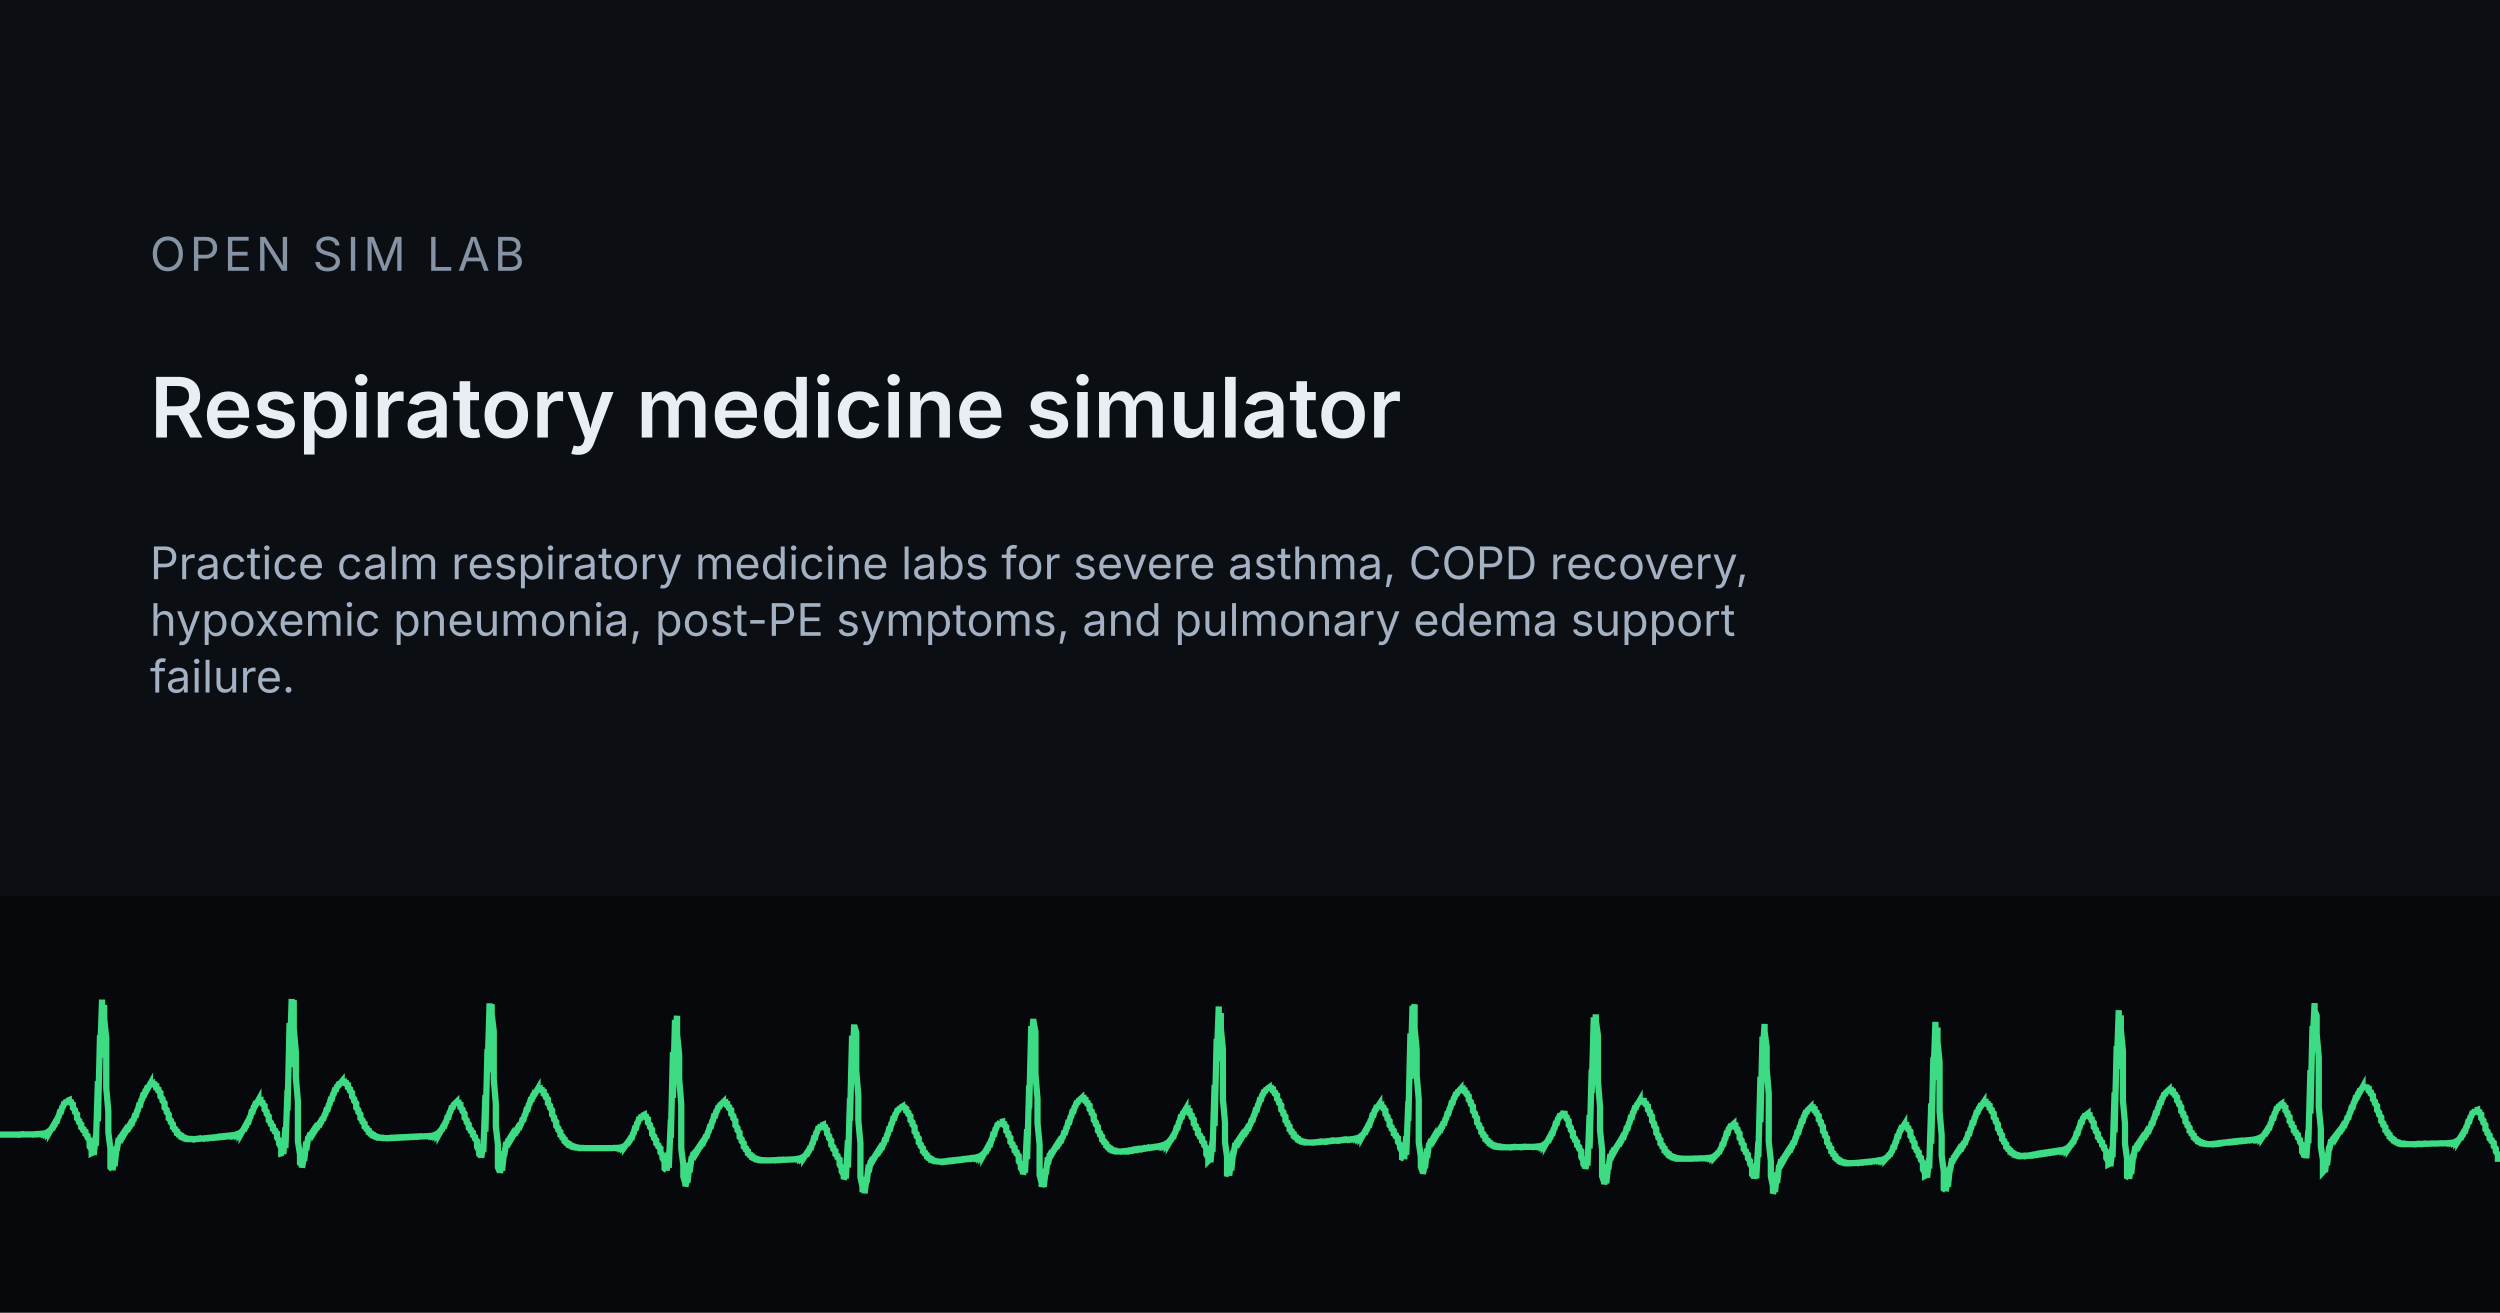
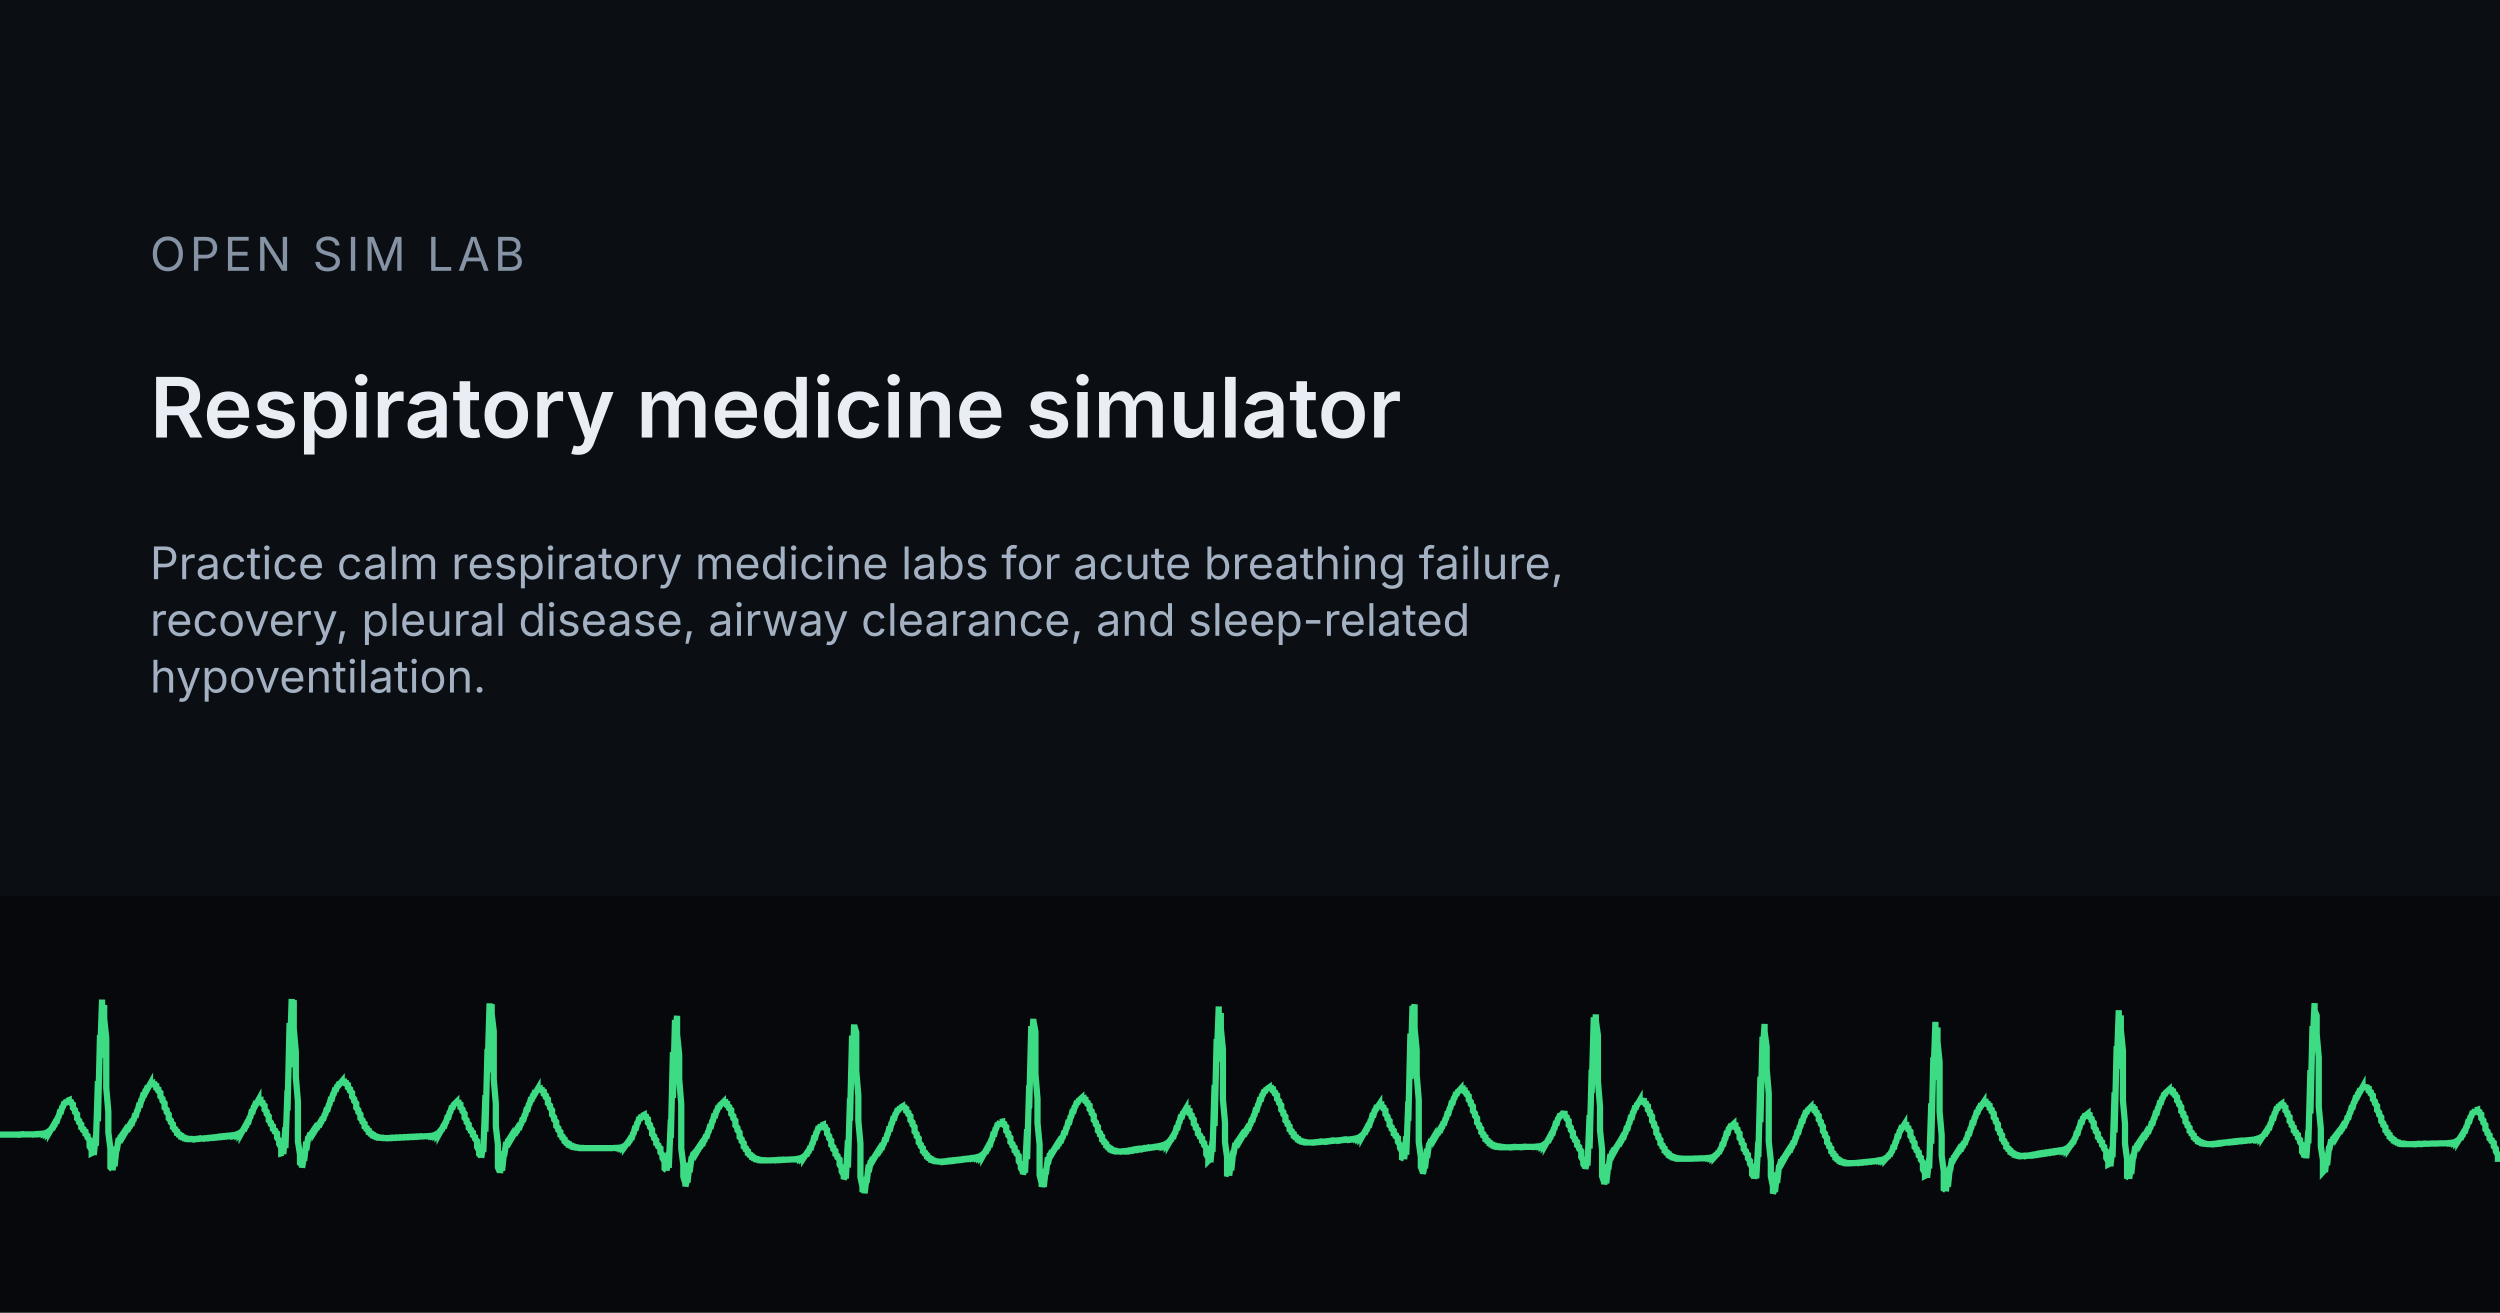
<svg xmlns="http://www.w3.org/2000/svg" width="1200" height="630" viewBox="0 0 1200 630">
  <rect width="1200" height="630" fill="#0B0F14" />
  <rect x="0" y="430" width="1200" height="200" fill="#06080B" />
  <g transform="translate(0 455)">
    <path d="M0 89.6 L0 89.6 L1 89.6 L1 89.6 L2 89.6 L2 89.6 L3 89.6 L3 89.6 L4 89.6 L4 89.6 L5 89.6 L5 89.6 L6 89.6 L6 89.6 L7 89.6 L7 89.6 L8 89.6 L8 89.6 L9 89.6 L9 89.6 L10 89.5 L10 89.6 L11 89.5 L11 89.5 L12 89.5 L12 89.5 L13 89.5 L13 89.5 L14 89.5 L14 89.5 L15 89.5 L15 89.5 L16 89.5 L16 89.5 L17 89.4 L17 89.5 L18 89.4 L18 89.4 L19 89.3 L19 89.4 L20 89.3 L20 89.3 L21 89.1 L21 89.2 L22 88.8 L22 89.0 L23 88.3 L23 88.7 L24 87.6 L24 88.0 L25 86.3 L25 87.2 L26 85.0 L26 85.7 L27 82.6 L27 84.2 L28 80.7 L28 81.6 L29 77.7 L29 79.7 L30 75.9 L30 76.8 L31 73.9 L31 75.1 L32 73.2 L32 73.5 L33 73.1 L33 73.5 L34 73.9 L34 74.4 L35 75.1 L35 76.8 L36 77.8 L36 78.8 L37 79.8 L37 81.9 L38 82.9 L38 83.8 L39 84.7 L39 86.2 L40 86.9 L40 87.5 L41 88.1 L41 89.3 L42 90.1 L42 91.0 L43 92.2 L43 95.3 L44 97.0 L44 98.5 L45 98.0 L45 99.4 L46 90.1 L46 95.0 L47 63.9 L47 83.2 L48 41.8 L48 52.7 L49 24.8 L49 32.7 L50 27.4 L50 33.8 L51 43.4 L51 67.2 L52 78.6 L52 88.5 L53 96.4 L53 105.3 L54 106.3 L54 106.7 L55 99.9 L55 104.8 L56 95.3 L56 97.4 L57 91.3 L57 93.5 L58 90.2 L58 90.7 L59 89.2 L59 89.8 L60 88.4 L60 88.8 L61 87.1 L61 88.0 L62 85.9 L62 86.5 L63 83.9 L63 85.3 L64 82.2 L64 83.1 L65 79.5 L65 81.4 L66 77.5 L66 78.5 L67 74.4 L67 76.5 L68 72.3 L68 73.4 L69 69.5 L69 71.4 L70 67.9 L70 68.7 L71 66.2 L71 67.3 L72 65.5 L72 65.7 L73 65.2 L73 65.3 L74 65.4 L74 65.7 L75 66.1 L75 67.2 L76 67.8 L76 68.6 L77 69.5 L77 71.3 L78 72.4 L78 73.4 L79 74.5 L79 76.7 L80 77.7 L80 78.8 L81 79.9 L81 81.9 L82 82.8 L82 83.7 L83 84.6 L83 86.1 L84 86.8 L84 87.4 L85 88.0 L85 89.0 L86 89.4 L86 89.8 L87 90.1 L87 90.7 L88 90.9 L88 91.1 L89 91.3 L89 91.5 L90 91.6 L90 91.7 L91 91.7 L91 91.8 L92 91.8 L92 91.8 L93 91.8 L93 91.8 L94 91.7 L94 91.8 L95 91.6 L95 91.7 L96 91.6 L96 91.6 L97 91.5 L97 91.5 L98 91.4 L98 91.4 L99 91.3 L99 91.4 L100 91.2 L100 91.2 L101 91.1 L101 91.2 L102 91.0 L102 91.0 L103 90.9 L103 91.0 L104 90.8 L104 90.9 L105 90.7 L105 90.8 L106 90.6 L106 90.7 L107 90.5 L107 90.6 L108 90.4 L108 90.5 L109 90.3 L109 90.4 L110 90.2 L110 90.3 L111 90.1 L111 90.2 L112 90.0 L112 90.1 L113 89.7 L113 89.9 L114 89.5 L114 89.6 L115 88.9 L115 89.3 L116 88.2 L116 88.6 L117 86.8 L117 87.8 L118 85.4 L118 86.1 L119 82.8 L119 84.6 L120 80.8 L120 81.8 L121 77.6 L121 79.7 L122 75.7 L122 76.6 L123 73.7 L123 74.9 L124 73.1 L124 73.3 L125 73.1 L125 73.7 L126 74.2 L126 74.9 L127 75.7 L127 77.6 L128 78.6 L128 79.7 L129 80.8 L129 82.8 L130 83.8 L130 84.6 L131 85.5 L131 86.9 L132 87.6 L132 88.3 L133 89.0 L133 91.1 L134 92.5 L134 94.1 L135 95.8 L135 98.6 L136 98.3 L136 99.0 L137 86.1 L137 96.1 L138 68.3 L138 78.1 L139 36.0 L139 57.3 L140 24.5 L140 28.4 L141 25.1 L141 38.8 L142 49.9 L142 62.0 L143 73.8 L143 92.9 L144 99.2 L144 103.3 L145 104.3 L145 105.5 L146 99.7 L146 102.2 L147 93.0 L147 97.1 L148 90.5 L148 91.6 L149 88.9 L149 89.8 L150 88.3 L150 88.6 L151 87.3 L151 88.0 L152 86.4 L152 86.9 L153 84.8 L153 85.9 L154 83.5 L154 84.2 L155 81.2 L155 82.8 L156 79.5 L156 80.4 L157 76.7 L157 78.6 L158 74.7 L158 75.7 L159 71.6 L159 73.6 L160 69.7 L160 70.7 L161 67.2 L161 68.9 L162 65.9 L162 66.5 L163 64.6 L163 65.4 L164 64.2 L164 64.3 L165 64.2 L165 64.4 L166 64.7 L166 65.2 L167 65.7 L167 67.0 L168 67.7 L168 68.6 L169 69.5 L169 71.4 L170 72.5 L170 73.5 L171 74.6 L171 76.7 L172 77.8 L172 78.8 L173 79.9 L173 81.8 L174 82.7 L174 83.5 L175 84.3 L175 85.8 L176 86.4 L176 87.0 L177 87.6 L177 88.5 L178 88.9 L178 89.3 L179 89.6 L179 90.1 L180 90.3 L180 90.5 L181 90.7 L181 90.9 L182 91.0 L182 91.1 L183 91.1 L183 91.2 L184 91.3 L184 91.3 L185 91.3 L185 91.3 L186 91.3 L186 91.3 L187 91.2 L187 91.3 L188 91.2 L188 91.2 L189 91.1 L189 91.2 L190 91.1 L190 91.1 L191 91.0 L191 91.1 L192 91.0 L192 91.0 L193 90.9 L193 91.0 L194 90.9 L194 90.9 L195 90.8 L195 90.9 L196 90.8 L196 90.8 L197 90.7 L197 90.8 L198 90.7 L198 90.7 L199 90.6 L199 90.7 L200 90.6 L200 90.6 L201 90.5 L201 90.6 L202 90.5 L202 90.5 L203 90.5 L203 90.5 L204 90.4 L204 90.4 L205 90.4 L205 90.4 L206 90.3 L206 90.3 L207 90.2 L207 90.3 L208 90.0 L208 90.1 L209 89.6 L209 89.9 L210 89.2 L210 89.4 L211 88.2 L211 88.9 L212 87.1 L212 87.7 L213 85.0 L213 86.5 L214 83.3 L214 84.2 L215 80.3 L215 82.3 L216 78.3 L216 79.3 L217 75.8 L217 77.4 L218 74.6 L218 75.1 L219 74.1 L219 74.3 L220 74.3 L220 74.6 L221 75.1 L221 76.6 L222 77.5 L222 78.4 L223 79.5 L223 81.6 L224 82.7 L224 83.7 L225 84.7 L225 86.4 L226 87.2 L226 87.9 L227 88.6 L227 89.9 L228 90.7 L228 91.6 L229 92.7 L229 95.6 L230 97.4 L230 99.0 L231 100.1 L231 100.7 L232 94.1 L232 98.0 L233 70.6 L233 88.2 L234 48.5 L234 59.7 L235 26.6 L235 38.3 L236 27.0 L236 31.6 L237 40.0 L237 63.0 L238 74.9 L238 85.6 L239 94.4 L239 105.4 L240 107.6 L240 108.0 L241 102.4 L241 106.9 L242 97.6 L242 99.9 L243 93.2 L243 95.7 L244 91.9 L244 92.5 L245 90.9 L245 91.5 L246 90.2 L246 90.6 L247 88.9 L247 89.8 L248 87.8 L248 88.4 L249 85.8 L249 87.2 L250 84.2 L250 85.0 L251 81.5 L251 83.4 L252 79.6 L252 80.6 L253 76.5 L253 78.6 L254 74.5 L254 75.5 L255 71.8 L255 73.6 L256 70.2 L256 71.0 L257 68.5 L257 69.6 L258 67.9 L258 68.2 L259 67.8 L259 67.9 L260 68.1 L260 68.4 L261 68.9 L261 70.1 L262 70.8 L262 71.7 L263 72.6 L263 74.6 L264 75.6 L264 76.7 L265 77.9 L265 80.1 L266 81.3 L266 82.4 L267 83.5 L267 85.5 L268 86.5 L268 87.4 L269 88.3 L269 89.8 L270 90.5 L270 91.2 L271 91.8 L271 92.8 L272 93.3 L272 93.7 L273 94.0 L273 94.6 L274 94.8 L274 95.0 L275 95.2 L275 95.5 L276 95.6 L276 95.7 L277 95.8 L277 95.9 L278 96.0 L278 96.0 L279 96.0 L279 96.1 L280 96.1 L280 96.1 L281 96.1 L281 96.1 L282 96.1 L282 96.1 L283 96.1 L283 96.1 L284 96.1 L284 96.1 L285 96.1 L285 96.1 L286 96.1 L286 96.1 L287 96.1 L287 96.1 L288 96.1 L288 96.1 L289 96.1 L289 96.1 L290 96.1 L290 96.1 L291 96.1 L291 96.1 L292 96.1 L292 96.1 L293 96.1 L293 96.1 L294 96.1 L294 96.1 L295 96.0 L295 96.0 L296 96.0 L296 96.0 L297 95.9 L297 96.0 L298 95.8 L298 95.9 L299 95.4 L299 95.7 L300 94.9 L300 95.2 L301 93.8 L301 94.6 L302 92.7 L302 93.3 L303 90.5 L303 92.1 L304 88.6 L304 89.6 L305 85.5 L305 87.6 L306 83.5 L306 84.5 L307 81.2 L307 82.7 L308 80.3 L308 80.7 L309 80.2 L309 80.4 L310 80.8 L310 81.4 L311 82.1 L311 83.9 L312 84.9 L312 86.0 L313 87.2 L313 89.4 L314 90.4 L314 91.4 L315 92.3 L315 93.9 L316 94.7 L316 95.4 L317 96.2 L317 98.1 L318 99.4 L318 100.9 L319 102.6 L319 105.9 L320 106.8 L320 106.9 L321 98.0 L321 105.6 L322 82.4 L322 91.2 L323 50.0 L323 72.0 L324 34.6 L324 40.8 L325 32.6 L325 41.5 L326 51.2 L326 62.8 L327 74.9 L327 96.3 L328 104.2 L328 109.8 L329 113.1 L329 114.5 L330 110.3 L330 112.6 L331 103.1 L331 107.7 L332 100.2 L332 101.4 L333 98.1 L333 99.3 L334 97.4 L334 97.8 L335 96.3 L335 97.1 L336 95.4 L336 95.9 L337 93.6 L337 94.9 L338 92.2 L338 92.9 L339 89.7 L339 91.4 L340 87.8 L340 88.7 L341 84.7 L341 86.8 L342 82.6 L342 83.7 L343 79.6 L343 81.6 L344 77.8 L344 78.7 L345 75.7 L345 77.0 L346 74.7 L346 75.2 L347 74.2 L347 74.4 L348 74.2 L348 74.4 L349 74.7 L349 75.6 L350 76.3 L350 77.0 L351 77.8 L351 79.7 L352 80.7 L352 81.8 L353 82.9 L353 85.2 L354 86.4 L354 87.5 L355 88.6 L355 90.8 L356 91.8 L356 92.8 L357 93.7 L357 95.4 L358 96.1 L358 96.8 L359 97.5 L359 98.6 L360 99.1 L360 99.5 L361 99.9 L361 100.5 L362 100.8 L362 101.0 L363 101.2 L363 101.5 L364 101.6 L364 101.7 L365 101.8 L365 101.9 L366 101.9 L366 102.0 L367 102.0 L367 102.0 L368 102.0 L368 102.0 L369 102.0 L369 102.0 L370 102.0 L370 102.0 L371 101.9 L371 101.9 L372 101.9 L372 101.9 L373 101.8 L373 101.9 L374 101.8 L374 101.8 L375 101.7 L375 101.8 L376 101.7 L376 101.7 L377 101.7 L377 101.7 L378 101.6 L378 101.6 L379 101.6 L379 101.6 L380 101.5 L380 101.5 L381 101.5 L381 101.5 L382 101.4 L382 101.4 L383 101.2 L383 101.3 L384 101.1 L384 101.2 L385 100.6 L385 100.9 L386 100.1 L386 100.4 L387 98.9 L387 99.8 L388 97.7 L388 98.3 L389 95.3 L389 97.0 L390 93.3 L390 94.3 L391 90.1 L391 92.2 L392 88.0 L392 89.0 L393 85.7 L393 87.1 L394 85.0 L394 85.3 L395 84.9 L395 85.3 L396 85.8 L396 86.5 L397 87.3 L397 89.2 L398 90.3 L398 91.4 L399 92.5 L399 94.6 L400 95.6 L400 96.6 L401 97.4 L401 99.0 L402 99.8 L402 100.6 L403 101.5 L403 104.0 L404 105.6 L404 107.3 L405 109.0 L405 111.0 L406 108.9 L406 110.7 L407 92.3 L407 105.4 L408 72.2 L408 82.9 L409 42.1 L409 60.9 L410 36.7 L410 37.2 L411 40.6 L411 59.0 L412 70.9 L412 82.9 L413 93.9 L413 110.0 L414 114.7 L414 117.2 L415 115.0 L415 117.8 L416 110.0 L416 112.6 L417 104.0 L417 107.6 L418 102.1 L418 102.9 L419 100.7 L419 101.5 L420 99.9 L420 100.3 L421 98.6 L421 99.5 L422 97.5 L422 98.1 L423 95.5 L423 96.9 L424 93.8 L424 94.7 L425 91.1 L425 93.0 L426 89.0 L426 90.1 L427 85.8 L427 88.0 L428 83.7 L428 84.8 L429 80.8 L429 82.7 L430 79.1 L430 79.9 L431 77.2 L431 78.4 L432 76.5 L432 76.8 L433 76.2 L433 76.3 L434 76.5 L434 76.7 L435 77.2 L435 78.3 L436 79.0 L436 79.8 L437 80.7 L437 82.7 L438 83.7 L438 84.8 L439 85.9 L439 88.2 L440 89.3 L440 90.4 L441 91.4 L441 93.4 L442 94.4 L442 95.2 L443 96.1 L443 97.6 L444 98.2 L444 98.8 L445 99.4 L445 100.3 L446 100.7 L446 101.0 L447 101.3 L447 101.8 L448 102.0 L448 102.1 L449 102.3 L449 102.4 L450 102.5 L450 102.5 L451 102.6 L451 102.6 L452 102.6 L452 102.6 L453 102.5 L453 102.6 L454 102.4 L454 102.5 L455 102.3 L455 102.4 L456 102.2 L456 102.3 L457 102.1 L457 102.2 L458 102.0 L458 102.1 L459 101.9 L459 102.0 L460 101.8 L460 101.8 L461 101.6 L461 101.7 L462 101.5 L462 101.6 L463 101.4 L463 101.5 L464 101.3 L464 101.3 L465 101.1 L465 101.2 L466 101.0 L466 101.1 L467 100.9 L467 101.0 L468 100.7 L468 100.8 L469 100.5 L469 100.7 L470 100.2 L470 100.4 L471 99.6 L471 100.1 L472 99.0 L472 99.4 L473 97.6 L473 98.6 L474 96.3 L474 97.0 L475 93.7 L475 95.5 L476 91.6 L476 92.6 L477 88.3 L477 90.5 L478 86.3 L478 87.2 L479 84.1 L479 85.4 L480 83.4 L480 83.6 L481 83.4 L481 83.9 L482 84.4 L482 85.1 L483 85.9 L483 87.9 L484 88.9 L484 90.0 L485 91.1 L485 93.2 L486 94.1 L486 95.0 L487 95.8 L487 97.3 L488 98.0 L488 98.8 L489 99.8 L489 102.4 L490 104.0 L490 105.7 L491 107.3 L491 108.7 L492 105.6 L492 107.9 L493 87.0 L493 101.4 L494 66.0 L494 77.1 L495 37.5 L495 54.8 L496 34.0 L496 34.9 L497 40.2 L497 60.3 L498 72.4 L498 84.1 L499 94.4 L499 109.0 L500 112.9 L500 114.7 L501 111.2 L501 114.7 L502 106.1 L502 108.6 L503 100.5 L503 103.8 L504 98.7 L504 99.5 L505 97.4 L505 98.2 L506 96.6 L506 97.0 L507 95.3 L507 96.2 L508 94.2 L508 94.8 L509 92.2 L509 93.6 L510 90.6 L510 91.4 L511 87.8 L511 89.7 L512 85.8 L512 86.8 L513 82.6 L513 84.8 L514 80.5 L514 81.6 L515 77.5 L515 79.5 L516 75.7 L516 76.6 L517 73.6 L517 74.9 L518 72.7 L518 73.1 L519 72.2 L519 72.4 L520 72.2 L520 72.4 L521 72.7 L521 73.6 L522 74.2 L522 74.9 L523 75.6 L523 77.4 L524 78.4 L524 79.4 L525 80.4 L525 82.6 L526 83.7 L526 84.7 L527 85.8 L527 87.8 L528 88.8 L528 89.7 L529 90.5 L529 92.1 L530 92.8 L530 93.4 L531 94.0 L531 95.0 L532 95.5 L532 95.9 L533 96.2 L533 96.8 L534 97.0 L534 97.2 L535 97.3 L535 97.5 L536 97.6 L536 97.7 L537 97.7 L537 97.7 L538 97.7 L538 97.7 L539 97.6 L539 97.7 L540 97.6 L540 97.6 L541 97.4 L541 97.5 L542 97.3 L542 97.4 L543 97.1 L543 97.3 L544 97.0 L544 97.1 L545 96.8 L545 97.0 L546 96.7 L546 96.8 L547 96.6 L547 96.7 L548 96.4 L548 96.5 L549 96.3 L549 96.4 L550 96.1 L550 96.2 L551 96.0 L551 96.1 L552 95.9 L552 95.9 L553 95.7 L553 95.8 L554 95.6 L554 95.6 L555 95.4 L555 95.5 L556 95.3 L556 95.3 L557 95.0 L557 95.2 L558 94.9 L558 95.0 L559 94.4 L559 94.7 L560 94.0 L560 94.3 L561 93.1 L561 93.8 L562 92.1 L562 92.6 L563 90.1 L563 91.5 L564 88.4 L564 89.3 L565 85.3 L565 87.4 L566 83.1 L566 84.2 L567 80.1 L567 82.1 L568 78.7 L568 79.3 L569 77.6 L569 78.1 L570 77.6 L570 77.9 L571 78.2 L571 79.5 L572 80.3 L572 81.3 L573 82.3 L573 84.4 L574 85.4 L574 86.5 L575 87.4 L575 89.2 L576 90.0 L576 90.7 L577 91.4 L577 92.8 L578 93.6 L578 94.7 L579 95.9 L579 99.1 L580 100.8 L580 102.2 L581 101.2 L581 102.9 L582 92.7 L582 97.9 L583 65.7 L583 85.5 L584 43.7 L584 54.5 L585 28.1 L585 34.9 L586 31.3 L586 38.6 L587 48.8 L587 72.7 L588 83.8 L588 93.2 L589 100.5 L589 108.4 L590 108.6 L590 109.3 L591 101.8 L591 106.8 L592 97.3 L592 99.4 L593 93.6 L593 95.7 L594 92.5 L594 93.0 L595 91.5 L595 92.2 L596 90.7 L596 91.1 L597 89.4 L597 90.3 L598 88.2 L598 88.8 L599 86.1 L599 87.6 L600 84.5 L600 85.3 L601 81.8 L601 83.6 L602 79.8 L602 80.8 L603 76.7 L603 78.8 L604 74.7 L604 75.7 L605 71.8 L605 73.7 L606 70.1 L606 70.9 L607 68.2 L607 69.4 L608 67.4 L608 67.8 L609 67.1 L609 67.2 L610 67.2 L610 67.4 L611 67.7 L611 68.6 L612 69.3 L612 70.0 L613 70.7 L613 72.5 L614 73.5 L614 74.5 L615 75.5 L615 77.7 L616 78.8 L616 79.8 L617 80.9 L617 82.9 L618 83.8 L618 84.7 L619 85.6 L619 87.2 L620 87.9 L620 88.6 L621 89.2 L621 90.3 L622 90.7 L622 91.1 L623 91.5 L623 92.1 L624 92.4 L624 92.6 L625 92.8 L625 93.0 L626 93.1 L626 93.2 L627 93.3 L627 93.4 L628 93.4 L628 93.4 L629 93.4 L629 93.4 L630 93.4 L630 93.4 L631 93.3 L631 93.4 L632 93.3 L632 93.3 L633 93.1 L633 93.2 L634 93.1 L634 93.1 L635 93.0 L635 93.0 L636 92.9 L636 92.9 L637 92.8 L637 92.9 L638 92.7 L638 92.8 L639 92.6 L639 92.7 L640 92.6 L640 92.6 L641 92.5 L641 92.5 L642 92.4 L642 92.4 L643 92.3 L643 92.4 L644 92.2 L644 92.3 L645 92.1 L645 92.2 L646 92.1 L646 92.1 L647 92.0 L647 92.0 L648 91.9 L648 92.0 L649 91.8 L649 91.9 L650 91.7 L650 91.7 L651 91.4 L651 91.6 L652 91.2 L652 91.3 L653 90.5 L653 91.0 L654 89.9 L654 90.2 L655 88.4 L655 89.4 L656 87.0 L656 87.7 L657 84.4 L657 86.2 L658 82.4 L658 83.4 L659 79.3 L659 81.3 L660 77.5 L660 78.3 L661 75.6 L661 76.7 L662 75.2 L662 75.3 L663 75.2 L663 75.8 L664 76.4 L664 77.1 L665 77.9 L665 79.8 L666 80.9 L666 82.0 L667 83.0 L667 85.1 L668 86.0 L668 86.9 L669 87.7 L669 89.2 L670 89.8 L670 90.5 L671 91.2 L671 93.1 L672 94.5 L672 96.0 L673 97.7 L673 100.7 L674 101.1 L674 101.4 L675 90.4 L675 99.3 L676 73.6 L676 83.0 L677 41.1 L677 62.9 L678 27.8 L678 32.7 L679 27.1 L679 38.5 L680 49.0 L680 60.9 L681 72.9 L681 93.2 L682 100.3 L682 105.1 L683 107.7 L683 108.5 L684 103.4 L684 105.8 L685 96.4 L685 100.8 L686 93.7 L686 94.8 L687 91.9 L687 92.9 L688 91.2 L688 91.5 L689 90.1 L689 90.8 L690 89.1 L690 89.6 L691 87.3 L691 88.6 L692 85.9 L692 86.7 L693 83.4 L693 85.1 L694 81.5 L694 82.5 L695 78.5 L695 80.5 L696 76.4 L696 77.4 L697 73.4 L697 75.4 L698 71.6 L698 72.5 L699 69.4 L699 70.8 L700 68.4 L700 68.9 L701 67.8 L701 68.1 L702 67.8 L702 67.9 L703 68.2 L703 69.0 L704 69.6 L704 70.3 L705 71.1 L705 72.9 L706 73.9 L706 75.0 L707 76.0 L707 78.3 L708 79.4 L708 80.6 L709 81.7 L709 83.9 L710 84.9 L710 85.9 L711 86.8 L711 88.5 L712 89.3 L712 90.1 L713 90.7 L713 91.9 L714 92.4 L714 92.8 L715 93.3 L715 93.9 L716 94.2 L716 94.5 L717 94.7 L717 95.0 L718 95.1 L718 95.3 L719 95.3 L719 95.5 L720 95.5 L720 95.6 L721 95.6 L721 95.7 L722 95.7 L722 95.7 L723 95.7 L723 95.7 L724 95.7 L724 95.7 L725 95.7 L725 95.7 L726 95.6 L726 95.7 L727 95.6 L727 95.6 L728 95.6 L728 95.6 L729 95.6 L729 95.6 L730 95.6 L730 95.6 L731 95.5 L731 95.6 L732 95.5 L732 95.5 L733 95.5 L733 95.5 L734 95.5 L734 95.5 L735 95.5 L735 95.5 L736 95.5 L736 95.5 L737 95.4 L737 95.5 L738 95.4 L738 95.4 L739 95.2 L739 95.3 L740 95.0 L740 95.1 L741 94.4 L741 94.9 L742 93.8 L742 94.1 L743 92.3 L743 93.4 L744 90.9 L744 91.7 L745 88.3 L745 90.1 L746 86.2 L746 87.3 L747 83.2 L747 85.2 L748 81.4 L748 82.2 L749 79.7 L749 80.7 L750 79.5 L750 79.5 L751 79.6 L751 80.5 L752 81.2 L752 82.0 L753 83.0 L753 85.1 L754 86.2 L754 87.4 L755 88.5 L755 90.5 L756 91.5 L756 92.3 L757 93.1 L757 94.7 L758 95.5 L758 96.4 L759 97.5 L759 100.4 L760 102.1 L760 103.8 L761 105.3 L761 106.1 L762 101.4 L762 104.5 L763 80.2 L763 96.3 L764 58.4 L764 69.6 L765 33.3 L765 47.7 L766 31.9 L766 34.9 L767 42.0 L767 64.0 L768 76.1 L768 87.4 L769 96.9 L769 109.6 L770 112.5 L770 113.5 L771 108.9 L771 113.0 L772 103.9 L772 106.3 L773 99.0 L773 101.8 L774 97.5 L774 98.1 L775 96.2 L775 97.0 L776 95.4 L776 95.8 L777 94.0 L777 95.0 L778 92.7 L778 93.4 L779 90.4 L779 92.0 L780 88.6 L780 89.5 L781 85.6 L781 87.7 L782 83.5 L782 84.6 L783 80.3 L783 82.5 L784 78.3 L784 79.3 L785 75.8 L785 77.4 L786 74.5 L786 75.1 L787 73.4 L787 74.0 L788 73.3 L788 73.3 L789 73.4 L789 74.1 L790 74.6 L790 75.2 L791 75.9 L791 77.7 L792 78.7 L792 79.7 L793 80.8 L793 83.1 L794 84.3 L794 85.5 L795 86.7 L795 88.9 L796 90.0 L796 91.1 L797 92.1 L797 93.9 L798 94.7 L798 95.5 L799 96.2 L799 97.4 L800 97.9 L800 98.4 L801 98.8 L801 99.5 L802 99.8 L802 100.1 L803 100.3 L803 100.6 L804 100.7 L804 100.8 L805 100.9 L805 101.1 L806 101.1 L806 101.2 L807 101.2 L807 101.2 L808 101.2 L808 101.2 L809 101.2 L809 101.2 L810 101.2 L810 101.2 L811 101.2 L811 101.2 L812 101.2 L812 101.2 L813 101.1 L813 101.1 L814 101.1 L814 101.1 L815 101.1 L815 101.1 L816 101.0 L816 101.0 L817 101.0 L817 101.0 L818 101.0 L818 101.0 L819 100.9 L819 100.9 L820 100.8 L820 100.9 L821 100.7 L821 100.8 L822 100.4 L822 100.6 L823 99.8 L823 100.3 L824 99.2 L824 99.5 L825 97.6 L825 98.7 L826 96.1 L826 96.9 L827 93.3 L827 95.2 L828 91.1 L828 92.2 L829 87.9 L829 90.0 L830 86.1 L830 87.0 L831 84.7 L831 85.5 L832 84.6 L832 84.7 L833 85.0 L833 86.2 L834 87.0 L834 88.0 L835 89.0 L835 91.3 L836 92.4 L836 93.6 L837 94.6 L837 96.6 L838 97.5 L838 98.3 L839 99.2 L839 101.0 L840 102.2 L840 103.6 L841 105.2 L841 108.7 L842 110.1 L842 110.8 L843 105.6 L843 110.6 L844 93.0 L844 100.3 L845 61.8 L845 83.7 L846 42.6 L846 51.2 L847 36.5 L847 40.1 L848 47.6 L848 58.0 L849 69.9 L849 93.0 L850 102.3 L850 109.5 L851 114.4 L851 117.9 L852 115.3 L852 117.1 L853 107.8 L853 112.8 L854 104.2 L854 105.8 L855 101.6 L855 103.0 L856 100.7 L856 101.1 L857 99.5 L857 100.3 L858 98.5 L858 99.0 L859 96.7 L859 98.0 L860 95.2 L860 96.0 L861 92.6 L861 94.4 L862 90.6 L862 91.6 L863 87.4 L863 89.6 L864 85.3 L864 86.4 L865 82.2 L865 84.2 L866 80.3 L866 81.2 L867 78.1 L867 79.5 L868 77.2 L868 77.6 L869 76.6 L869 76.9 L870 76.7 L870 76.9 L871 77.2 L871 78.2 L872 78.9 L872 79.6 L873 80.5 L873 82.4 L874 83.4 L874 84.5 L875 85.7 L875 88.0 L876 89.1 L876 90.2 L877 91.3 L877 93.4 L878 94.4 L878 95.4 L879 96.2 L879 97.8 L880 98.5 L880 99.2 L881 99.8 L881 100.8 L882 101.2 L882 101.6 L883 101.9 L883 102.4 L884 102.6 L884 102.8 L885 102.9 L885 103.1 L886 103.2 L886 103.3 L887 103.3 L887 103.4 L888 103.4 L888 103.4 L889 103.3 L889 103.3 L890 103.3 L890 103.3 L891 103.2 L891 103.2 L892 103.1 L892 103.1 L893 103.0 L893 103.1 L894 102.9 L894 102.9 L895 102.8 L895 102.9 L896 102.7 L896 102.7 L897 102.6 L897 102.7 L898 102.5 L898 102.5 L899 102.4 L899 102.5 L900 102.3 L900 102.3 L901 102.1 L901 102.2 L902 102.0 L902 102.1 L903 101.8 L903 102.0 L904 101.5 L904 101.7 L905 101.0 L905 101.4 L906 100.3 L906 100.7 L907 98.8 L907 99.9 L908 97.5 L908 98.2 L909 94.7 L909 96.6 L910 92.6 L910 93.7 L911 89.3 L911 91.5 L912 87.3 L912 88.2 L913 85.3 L913 86.5 L914 84.9 L914 85.0 L915 85.0 L915 85.8 L916 86.4 L916 87.2 L917 88.1 L917 90.3 L918 91.4 L918 92.5 L919 93.6 L919 95.6 L920 96.5 L920 97.3 L921 98.1 L921 99.7 L922 100.6 L922 101.7 L923 103.0 L923 106.3 L924 108.0 L924 109.4 L925 108.9 L925 110.3 L926 101.0 L926 105.9 L927 74.6 L927 94.0 L928 52.5 L928 63.4 L929 35.5 L929 43.4 L930 38.2 L930 44.9 L931 54.8 L931 78.6 L932 89.9 L932 99.6 L933 107.2 L933 115.6 L934 116.2 L934 116.8 L935 109.6 L935 114.6 L936 105.0 L936 107.1 L937 101.1 L937 103.3 L938 99.9 L938 100.4 L939 98.8 L939 99.5 L940 97.9 L940 98.4 L941 96.4 L941 97.5 L942 95.1 L942 95.8 L943 92.9 L943 94.4 L944 91.1 L944 92.0 L945 88.2 L945 90.2 L946 86.1 L946 87.1 L947 82.8 L947 85.0 L948 80.8 L948 81.8 L949 78.0 L949 79.8 L950 76.4 L950 77.2 L951 74.8 L951 75.8 L952 74.3 L952 74.5 L953 74.2 L953 74.4 L954 74.7 L954 75.1 L955 75.6 L955 76.9 L956 77.6 L956 78.5 L957 79.4 L957 81.4 L958 82.4 L958 83.5 L959 84.6 L959 86.8 L960 87.8 L960 88.9 L961 89.9 L961 91.8 L962 92.6 L962 93.4 L963 94.2 L963 95.6 L964 96.2 L964 96.7 L965 97.2 L965 98.0 L966 98.3 L966 98.6 L967 98.9 L967 99.3 L968 99.4 L968 99.6 L969 99.7 L969 99.8 L970 99.8 L970 99.9 L971 99.8 L971 99.9 L972 99.8 L972 99.8 L973 99.7 L973 99.8 L974 99.6 L974 99.6 L975 99.4 L975 99.5 L976 99.3 L976 99.4 L977 99.1 L977 99.3 L978 99.0 L978 99.1 L979 98.8 L979 99.0 L980 98.7 L980 98.8 L981 98.5 L981 98.7 L982 98.4 L982 98.5 L983 98.2 L983 98.4 L984 98.1 L984 98.2 L985 97.9 L985 98.1 L986 97.8 L986 97.9 L987 97.6 L987 97.8 L988 97.5 L988 97.6 L989 97.3 L989 97.4 L990 97.1 L990 97.2 L991 96.7 L991 97.0 L992 96.3 L992 96.6 L993 95.5 L993 96.1 L994 94.6 L994 95.1 L995 92.7 L995 94.0 L996 91.0 L996 91.9 L997 88.0 L997 90.1 L998 85.8 L998 86.9 L999 82.7 L999 84.7 L1000 81.1 L1000 81.8 L1001 79.8 L1001 80.5 L1002 79.7 L1002 79.8 L1003 80.1 L1003 81.2 L1004 82.0 L1004 82.9 L1005 83.9 L1005 86.0 L1006 87.1 L1006 88.1 L1007 89.1 L1007 90.9 L1008 91.7 L1008 92.5 L1009 93.2 L1009 94.6 L1010 95.4 L1010 96.4 L1011 97.7 L1011 100.8 L1012 102.5 L1012 103.9 L1013 103.4 L1013 104.8 L1014 95.6 L1014 100.5 L1015 69.3 L1015 88.6 L1016 47.1 L1016 58.1 L1017 29.9 L1017 38.0 L1018 32.4 L1018 39.3 L1019 49.3 L1019 73.1 L1020 84.4 L1020 94.0 L1021 101.5 L1021 109.7 L1022 110.2 L1022 110.8 L1023 103.5 L1023 108.5 L1024 98.9 L1024 101.0 L1025 95.1 L1025 97.3 L1026 94.0 L1026 94.5 L1027 93.0 L1027 93.7 L1028 92.2 L1028 92.6 L1029 90.8 L1029 91.8 L1030 89.7 L1030 90.3 L1031 87.6 L1031 89.1 L1032 86.0 L1032 86.9 L1033 83.3 L1033 85.2 L1034 81.3 L1034 82.3 L1035 78.2 L1035 80.3 L1036 76.2 L1036 77.2 L1037 73.3 L1037 75.2 L1038 71.6 L1038 72.4 L1039 69.6 L1039 70.8 L1040 68.7 L1040 69.1 L1041 68.2 L1041 68.4 L1042 68.3 L1042 68.4 L1043 68.7 L1043 69.6 L1044 70.2 L1044 70.8 L1045 71.6 L1045 73.3 L1046 74.3 L1046 75.2 L1047 76.3 L1047 78.4 L1048 79.4 L1048 80.5 L1049 81.5 L1049 83.5 L1050 84.5 L1050 85.4 L1051 86.3 L1051 87.9 L1052 88.6 L1052 89.3 L1053 89.9 L1053 91.0 L1054 91.5 L1054 91.9 L1055 92.3 L1055 92.9 L1056 93.1 L1056 93.3 L1057 93.5 L1057 93.8 L1058 93.9 L1058 94.0 L1059 94.1 L1059 94.1 L1060 94.2 L1060 94.2 L1061 94.2 L1061 94.2 L1062 94.1 L1062 94.1 L1063 94.0 L1063 94.1 L1064 93.9 L1064 94.0 L1065 93.8 L1065 93.9 L1066 93.7 L1066 93.8 L1067 93.6 L1067 93.7 L1068 93.5 L1068 93.5 L1069 93.3 L1069 93.4 L1070 93.3 L1070 93.3 L1071 93.1 L1071 93.2 L1072 93.0 L1072 93.1 L1073 92.9 L1073 93.0 L1074 92.8 L1074 92.9 L1075 92.7 L1075 92.8 L1076 92.6 L1076 92.6 L1077 92.5 L1077 92.6 L1078 92.4 L1078 92.4 L1079 92.3 L1079 92.4 L1080 92.2 L1080 92.2 L1081 92.1 L1081 92.2 L1082 92.0 L1082 92.0 L1083 91.7 L1083 91.9 L1084 91.5 L1084 91.6 L1085 91.0 L1085 91.4 L1086 90.5 L1086 90.7 L1087 89.2 L1087 90.1 L1088 88.1 L1088 88.7 L1089 85.7 L1089 87.4 L1090 83.8 L1090 84.8 L1091 80.7 L1091 82.8 L1092 78.7 L1092 79.7 L1093 76.3 L1093 77.8 L1094 75.3 L1094 75.7 L1095 75.0 L1095 75.1 L1096 75.4 L1096 75.9 L1097 76.5 L1097 78.1 L1098 79.1 L1098 80.1 L1099 81.1 L1099 83.2 L1100 84.2 L1100 85.2 L1101 86.1 L1101 87.7 L1102 88.4 L1102 89.1 L1103 89.7 L1103 91.1 L1104 92.1 L1104 93.2 L1105 94.6 L1105 97.9 L1106 99.4 L1106 100.6 L1107 97.9 L1107 101.0 L1108 87.7 L1108 93.8 L1109 58.6 L1109 79.5 L1110 37.5 L1110 47.4 L1111 26.5 L1111 30.1 L1112 32.5 L1112 41.3 L1113 52.5 L1113 76.3 L1114 86.8 L1114 95.3 L1115 101.6 L1115 107.5 L1116 106.4 L1116 107.6 L1117 99.2 L1117 104.3 L1118 95.1 L1118 97.0 L1119 92.0 L1119 93.7 L1120 91.1 L1120 91.5 L1121 90.2 L1121 90.8 L1122 89.4 L1122 89.8 L1123 88.1 L1123 89.0 L1124 86.9 L1124 87.5 L1125 84.9 L1125 86.3 L1126 83.3 L1126 84.1 L1127 80.6 L1127 82.4 L1128 78.6 L1128 79.6 L1129 75.6 L1129 77.6 L1130 73.6 L1130 74.6 L1131 70.9 L1131 72.7 L1132 69.4 L1132 70.1 L1133 67.6 L1133 68.7 L1134 66.9 L1134 67.2 L1135 66.7 L1135 66.7 L1136 66.9 L1136 67.1 L1137 67.5 L1137 68.6 L1138 69.2 L1138 70.0 L1139 70.8 L1139 72.7 L1140 73.7 L1140 74.7 L1141 75.8 L1141 77.9 L1142 79.0 L1142 80.1 L1143 81.2 L1143 83.2 L1144 84.2 L1144 85.1 L1145 86.0 L1145 87.6 L1146 88.3 L1146 89.0 L1147 89.6 L1147 90.7 L1148 91.2 L1148 91.6 L1149 92.0 L1149 92.6 L1150 92.9 L1150 93.1 L1151 93.3 L1151 93.6 L1152 93.8 L1152 93.9 L1153 93.9 L1153 94.1 L1154 94.1 L1154 94.2 L1155 94.2 L1155 94.2 L1156 94.2 L1156 94.2 L1157 94.2 L1157 94.2 L1158 94.2 L1158 94.2 L1159 94.2 L1159 94.2 L1160 94.1 L1160 94.2 L1161 94.1 L1161 94.1 L1162 94.1 L1162 94.1 L1163 94.0 L1163 94.1 L1164 94.0 L1164 94.0 L1165 94.0 L1165 94.0 L1166 94.0 L1166 94.0 L1167 93.9 L1167 93.9 L1168 93.9 L1168 93.9 L1169 93.9 L1169 93.9 L1170 93.9 L1170 93.9 L1171 93.8 L1171 93.8 L1172 93.8 L1172 93.8 L1173 93.8 L1173 93.8 L1174 93.8 L1174 93.8 L1175 93.7 L1175 93.7 L1176 93.6 L1176 93.7 L1177 93.5 L1177 93.6 L1178 93.3 L1178 93.4 L1179 92.8 L1179 93.2 L1180 92.2 L1180 92.5 L1181 90.9 L1181 91.9 L1182 89.7 L1182 90.3 L1183 87.3 L1183 88.9 L1184 85.3 L1184 86.3 L1185 82.3 L1185 84.3 L1186 80.5 L1186 81.4 L1187 78.4 L1187 79.7 L1188 77.8 L1188 78.0 L1189 77.7 L1189 78.1 L1190 78.6 L1190 79.2 L1191 79.9 L1191 81.8 L1192 82.8 L1192 83.9 L1193 85.0 L1193 87.1 L1194 88.1 L1194 89.1 L1195 89.9 L1195 91.5 L1196 92.2 L1196 92.8 L1197 93.5 L1197 95.2 L1198 96.3 L1198 97.7 L1199 99.3 L1199 102.7" fill="none" stroke="#3DDC84" stroke-width="3" />
  </g>
  <text x="72" y="130" font-family="Inter, system-ui, sans-serif" font-size="22.4" letter-spacing="2" fill="#8593A4">OPEN SIM LAB</text>
  <text x="72" y="210" font-family="Inter, system-ui, sans-serif" font-size="40" font-weight="600" fill="#E9EEF5">Respiratory medicine simulator</text>
-   <text x="72" y="278" font-family="Inter, system-ui, sans-serif" font-size="21.6" fill="#A3B1C2">Practice calm respiratory medicine labs for severe asthma, COPD recovery,</text>
-   <text x="72" y="305.2" font-family="Inter, system-ui, sans-serif" font-size="21.6" fill="#A3B1C2">hypoxemic pneumonia, post-PE symptoms, and pulmonary edema support</text>
-   <text x="72" y="332.4" font-family="Inter, system-ui, sans-serif" font-size="21.6" fill="#A3B1C2">failure.</text>
+   <text x="72" y="278" font-family="Inter, system-ui, sans-serif" font-size="21.6" fill="#A3B1C2">Practice calm respiratory medicine labs for acute breathing failure,</text>
+   <text x="72" y="305.2" font-family="Inter, system-ui, sans-serif" font-size="21.6" fill="#A3B1C2">recovery, pleural disease, airway clearance, and sleep-related</text>
+   <text x="72" y="332.4" font-family="Inter, system-ui, sans-serif" font-size="21.6" fill="#A3B1C2">hypoventilation.</text>
</svg>
